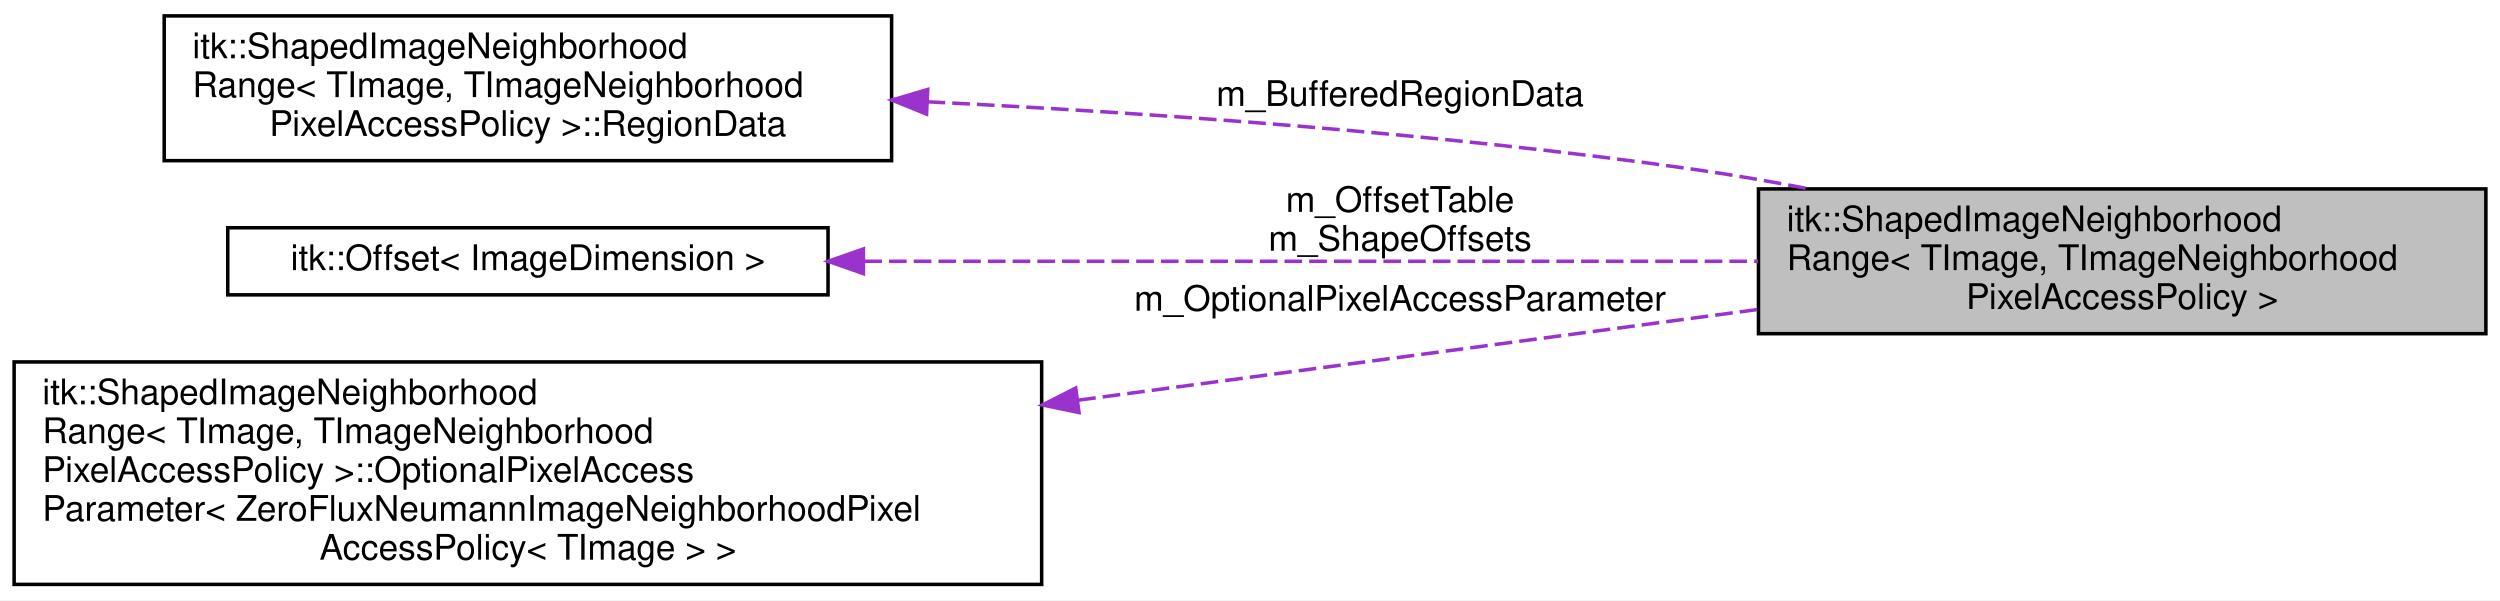
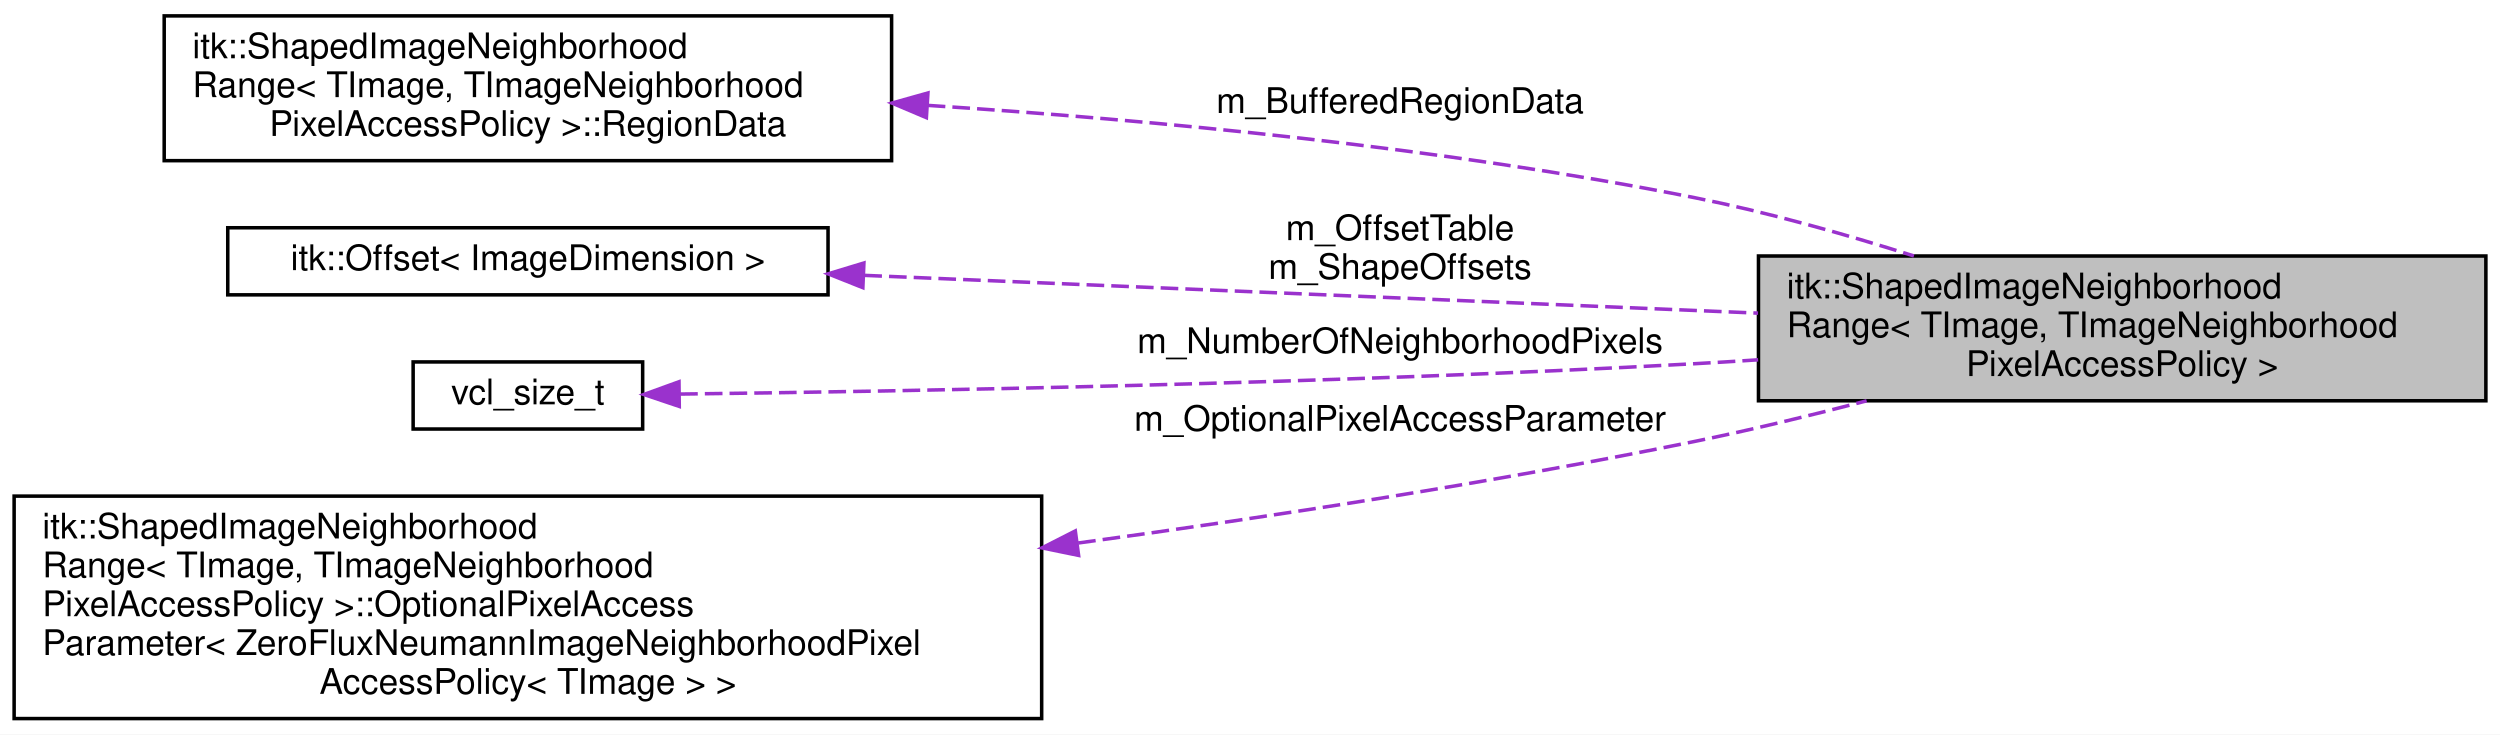
- <svg xmlns="http://www.w3.org/2000/svg" xmlns:xlink="http://www.w3.org/1999/xlink" width="708pt" height="170pt" viewBox="0.00 0.00 708.00 170.00">
-   <g id="graph0" class="graph" transform="scale(1 1) rotate(0) translate(4 166)">
-     <polygon fill="white" stroke="transparent" points="-4,4 -4,-166 704,-166 704,4 -4,4" />
+ <svg xmlns="http://www.w3.org/2000/svg" xmlns:xlink="http://www.w3.org/1999/xlink" width="708pt" height="208pt" viewBox="0.00 0.00 708.00 208.00">
+   <g id="graph0" class="graph" transform="scale(1 1) rotate(0) translate(4 204)">
+     <polygon fill="white" stroke="transparent" points="-4,4 -4,-204 704,-204 704,4 -4,4" />
    <g id="node1" class="node">
      <g id="a_node1">
        <a xlink:title=" ">
-           <polygon fill="#bfbfbf" stroke="black" points="494,-71.5 494,-112.5 700,-112.5 700,-71.5 494,-71.5" />
-           <text text-anchor="start" x="502" y="-100.5" font-family="Helvetica,sans-Serif" font-size="10.00">itk::ShapedImageNeighborhood</text>
-           <text text-anchor="start" x="502" y="-89.5" font-family="Helvetica,sans-Serif" font-size="10.00">Range&lt; TImage, TImageNeighborhood</text>
-           <text text-anchor="middle" x="597" y="-78.5" font-family="Helvetica,sans-Serif" font-size="10.00">PixelAccessPolicy &gt;</text>
+           <polygon fill="#bfbfbf" stroke="black" points="494,-90.5 494,-131.5 700,-131.5 700,-90.5 494,-90.5" />
+           <text text-anchor="start" x="502" y="-119.5" font-family="Helvetica,sans-Serif" font-size="10.00">itk::ShapedImageNeighborhood</text>
+           <text text-anchor="start" x="502" y="-108.5" font-family="Helvetica,sans-Serif" font-size="10.00">Range&lt; TImage, TImageNeighborhood</text>
+           <text text-anchor="middle" x="597" y="-97.5" font-family="Helvetica,sans-Serif" font-size="10.00">PixelAccessPolicy &gt;</text>
        </a>
      </g>
    </g>
    <g id="node2" class="node">
      <g id="a_node2">
        <a xlink:href="structitk_1_1ShapedImageNeighborhoodRange_1_1RegionData.html" target="_top" xlink:title=" ">
-           <polygon fill="white" stroke="black" points="42.5,-120.5 42.5,-161.5 248.5,-161.5 248.5,-120.5 42.5,-120.5" />
-           <text text-anchor="start" x="50.5" y="-149.5" font-family="Helvetica,sans-Serif" font-size="10.00">itk::ShapedImageNeighborhood</text>
-           <text text-anchor="start" x="50.5" y="-138.5" font-family="Helvetica,sans-Serif" font-size="10.00">Range&lt; TImage, TImageNeighborhood</text>
-           <text text-anchor="middle" x="145.5" y="-127.5" font-family="Helvetica,sans-Serif" font-size="10.00">PixelAccessPolicy &gt;::RegionData</text>
+           <polygon fill="white" stroke="black" points="42.5,-158.5 42.5,-199.5 248.5,-199.5 248.5,-158.5 42.5,-158.5" />
+           <text text-anchor="start" x="50.5" y="-187.5" font-family="Helvetica,sans-Serif" font-size="10.00">itk::ShapedImageNeighborhood</text>
+           <text text-anchor="start" x="50.5" y="-176.5" font-family="Helvetica,sans-Serif" font-size="10.00">Range&lt; TImage, TImageNeighborhood</text>
+           <text text-anchor="middle" x="145.5" y="-165.5" font-family="Helvetica,sans-Serif" font-size="10.00">PixelAccessPolicy &gt;::RegionData</text>
        </a>
      </g>
    </g>
    <g id="edge1" class="edge">
-       <path fill="none" stroke="#9a32cd" stroke-dasharray="5,2" d="M258.68,-137.17C322.6,-133.99 404.06,-128.25 476,-118 486.45,-116.51 497.34,-114.63 508.12,-112.55" />
-       <polygon fill="#9a32cd" stroke="#9a32cd" points="258.4,-133.68 248.58,-137.66 258.73,-140.67 258.4,-133.68" />
-       <text text-anchor="middle" x="392.5" y="-136" font-family="Helvetica,sans-Serif" font-size="10.00"> m_BufferedRegionData</text>
+       <path fill="none" stroke="#9a32cd" stroke-dasharray="5,2" d="M258.73,-174.16C322.83,-169.98 404.46,-162.24 476,-148 496.53,-143.91 518.53,-137.69 538.02,-131.51" />
+       <polygon fill="#9a32cd" stroke="#9a32cd" points="258.35,-170.68 248.59,-174.81 258.79,-177.67 258.35,-170.68" />
+       <text text-anchor="middle" x="392.5" y="-172" font-family="Helvetica,sans-Serif" font-size="10.00"> m_BufferedRegionData</text>
    </g>
    <g id="node3" class="node">
      <g id="a_node3">
        <a xlink:href="structitk_1_1Offset.html" target="_top" xlink:title=" ">
-           <polygon fill="white" stroke="black" points="60.5,-82.5 60.5,-101.5 230.5,-101.5 230.5,-82.5 60.5,-82.5" />
-           <text text-anchor="middle" x="145.5" y="-89.5" font-family="Helvetica,sans-Serif" font-size="10.00">itk::Offset&lt; ImageDimension &gt;</text>
+           <polygon fill="white" stroke="black" points="60.5,-120.5 60.5,-139.5 230.5,-139.5 230.5,-120.5 60.5,-120.5" />
+           <text text-anchor="middle" x="145.5" y="-127.5" font-family="Helvetica,sans-Serif" font-size="10.00">itk::Offset&lt; ImageDimension &gt;</text>
        </a>
      </g>
    </g>
    <g id="edge2" class="edge">
-       <path fill="none" stroke="#9a32cd" stroke-dasharray="5,2" d="M240.77,-92C314.85,-92 417.85,-92 493.87,-92" />
-       <polygon fill="#9a32cd" stroke="#9a32cd" points="240.52,-88.5 230.52,-92 240.52,-95.5 240.52,-88.5" />
-       <text text-anchor="middle" x="392.5" y="-106" font-family="Helvetica,sans-Serif" font-size="10.00"> m_OffsetTable</text>
-       <text text-anchor="middle" x="392.5" y="-95" font-family="Helvetica,sans-Serif" font-size="10.00">m_ShapeOffsets</text>
+       <path fill="none" stroke="#9a32cd" stroke-dasharray="5,2" d="M240.77,-126.02C314.85,-122.88 417.85,-118.53 493.87,-115.32" />
+       <polygon fill="#9a32cd" stroke="#9a32cd" points="240.36,-122.53 230.52,-126.45 240.66,-129.52 240.36,-122.53" />
+       <text text-anchor="middle" x="392.5" y="-136" font-family="Helvetica,sans-Serif" font-size="10.00"> m_OffsetTable</text>
+       <text text-anchor="middle" x="392.5" y="-125" font-family="Helvetica,sans-Serif" font-size="10.00">m_ShapeOffsets</text>
    </g>
    <g id="node4" class="node">
      <g id="a_node4">
+         <a xlink:title=" ">
+           <polygon fill="white" stroke="black" points="113,-82.5 113,-101.5 178,-101.5 178,-82.5 113,-82.5" />
+           <text text-anchor="middle" x="145.5" y="-89.5" font-family="Helvetica,sans-Serif" font-size="10.00">vcl_size_t</text>
+         </a>
+       </g>
+     </g>
+     <g id="edge3" class="edge">
+       <path fill="none" stroke="#9a32cd" stroke-dasharray="5,2" d="M188.61,-92.4C251.29,-93.16 372.83,-95.3 476,-101 481.84,-101.32 487.85,-101.7 493.9,-102.1" />
+       <polygon fill="#9a32cd" stroke="#9a32cd" points="188.37,-88.9 178.33,-92.28 188.29,-95.89 188.37,-88.9" />
+       <text text-anchor="middle" x="392.5" y="-104" font-family="Helvetica,sans-Serif" font-size="10.00"> m_NumberOfNeighborhoodPixels</text>
+     </g>
+     <g id="node5" class="node">
+       <g id="a_node5">
        <a xlink:href="structitk_1_1ShapedImageNeighborhoodRange_1_1OptionalPixelAccessParameter.html" target="_top" xlink:title=" ">
          <polygon fill="white" stroke="black" points="0,-0.5 0,-63.5 291,-63.5 291,-0.5 0,-0.5" />
          <text text-anchor="start" x="8" y="-51.5" font-family="Helvetica,sans-Serif" font-size="10.00">itk::ShapedImageNeighborhood</text>
          <text text-anchor="start" x="8" y="-40.5" font-family="Helvetica,sans-Serif" font-size="10.00">Range&lt; TImage, TImageNeighborhood</text>
          <text text-anchor="start" x="8" y="-29.5" font-family="Helvetica,sans-Serif" font-size="10.00">PixelAccessPolicy &gt;::OptionalPixelAccess</text>
          <text text-anchor="start" x="8" y="-18.5" font-family="Helvetica,sans-Serif" font-size="10.00">Parameter&lt; ZeroFluxNeumannImageNeighborhoodPixel</text>
          <text text-anchor="middle" x="145.5" y="-7.5" font-family="Helvetica,sans-Serif" font-size="10.00">AccessPolicy&lt; TImage &gt; &gt;</text>
        </a>
      </g>
    </g>
-     <g id="edge3" class="edge">
-       <path fill="none" stroke="#9a32cd" stroke-dasharray="5,2" d="M301.35,-52.67C365.03,-61.17 437.04,-70.78 493.92,-78.37" />
-       <polygon fill="#9a32cd" stroke="#9a32cd" points="301.57,-49.17 291.2,-51.31 300.65,-56.11 301.57,-49.17" />
-       <text text-anchor="middle" x="392.5" y="-78" font-family="Helvetica,sans-Serif" font-size="10.00"> m_OptionalPixelAccessParameter</text>
+     <g id="edge4" class="edge">
+       <path fill="none" stroke="#9a32cd" stroke-dasharray="5,2" d="M301.33,-50.22C356.69,-57.75 419.37,-67.45 476,-79 491.84,-82.23 508.71,-86.32 524.63,-90.48" />
+       <polygon fill="#9a32cd" stroke="#9a32cd" points="301.46,-46.71 291.08,-48.84 300.53,-53.64 301.46,-46.71" />
+       <text text-anchor="middle" x="392.5" y="-82" font-family="Helvetica,sans-Serif" font-size="10.00"> m_OptionalPixelAccessParameter</text>
    </g>
  </g>
</svg>
